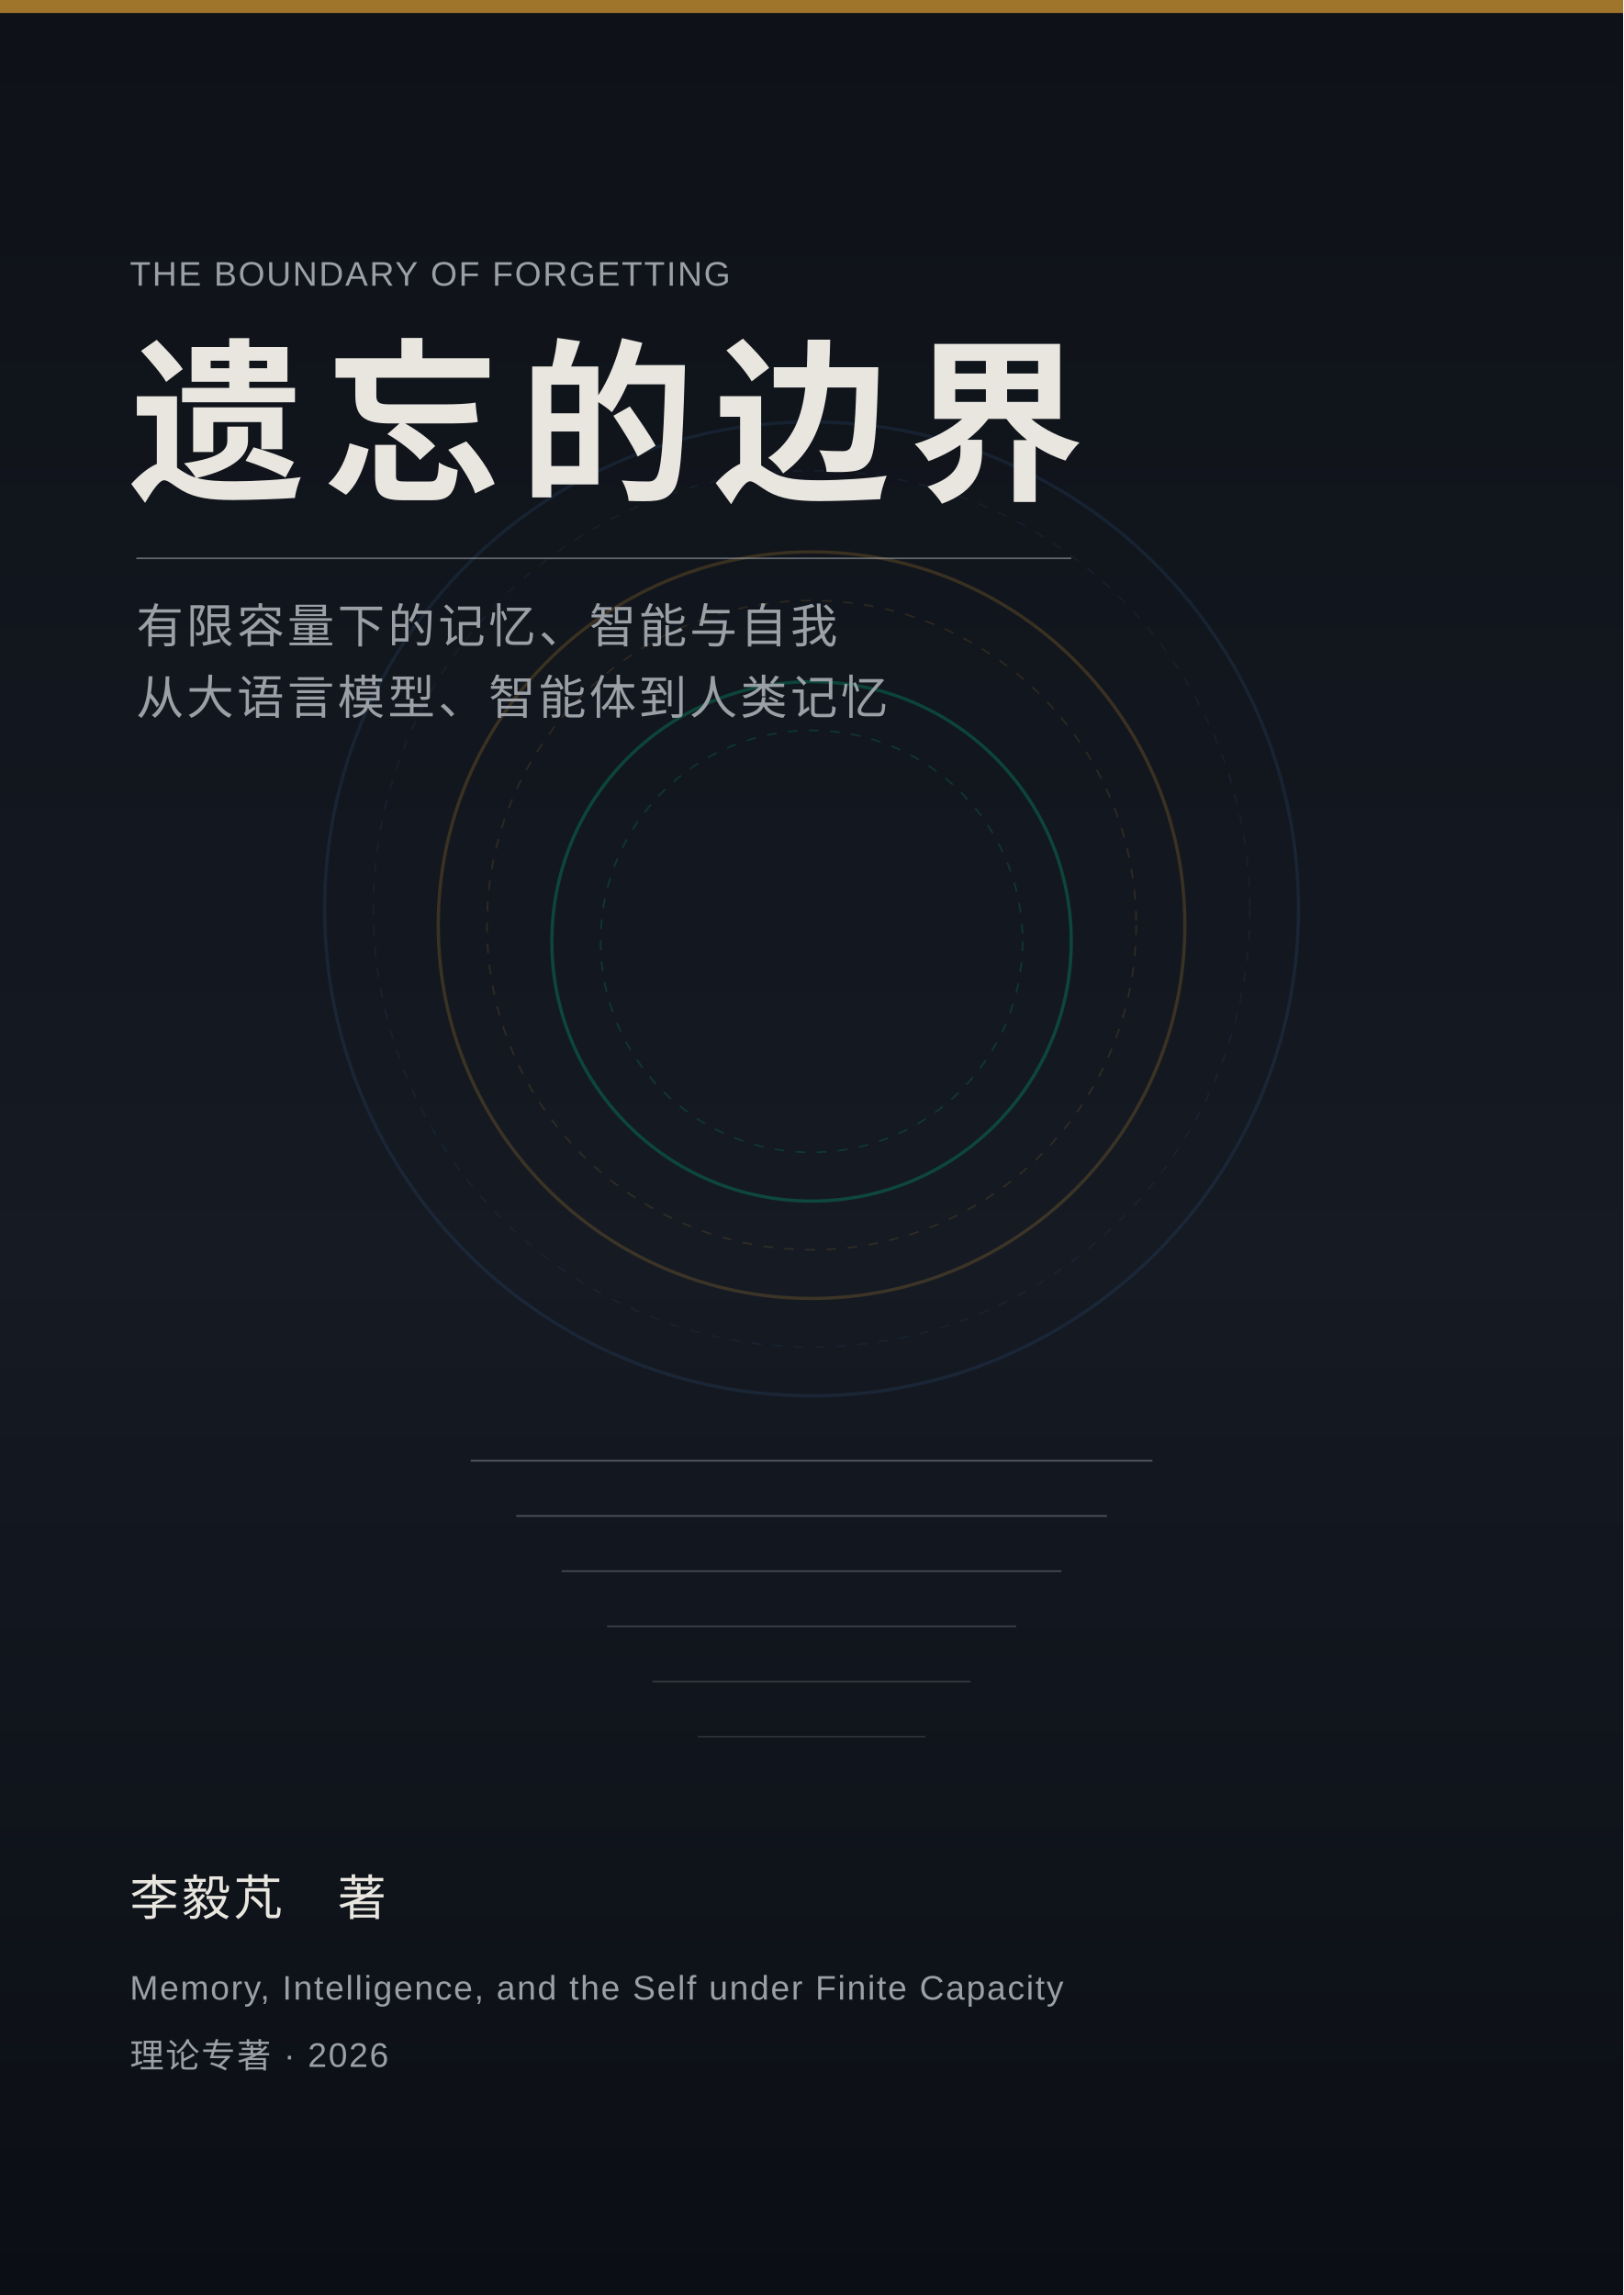
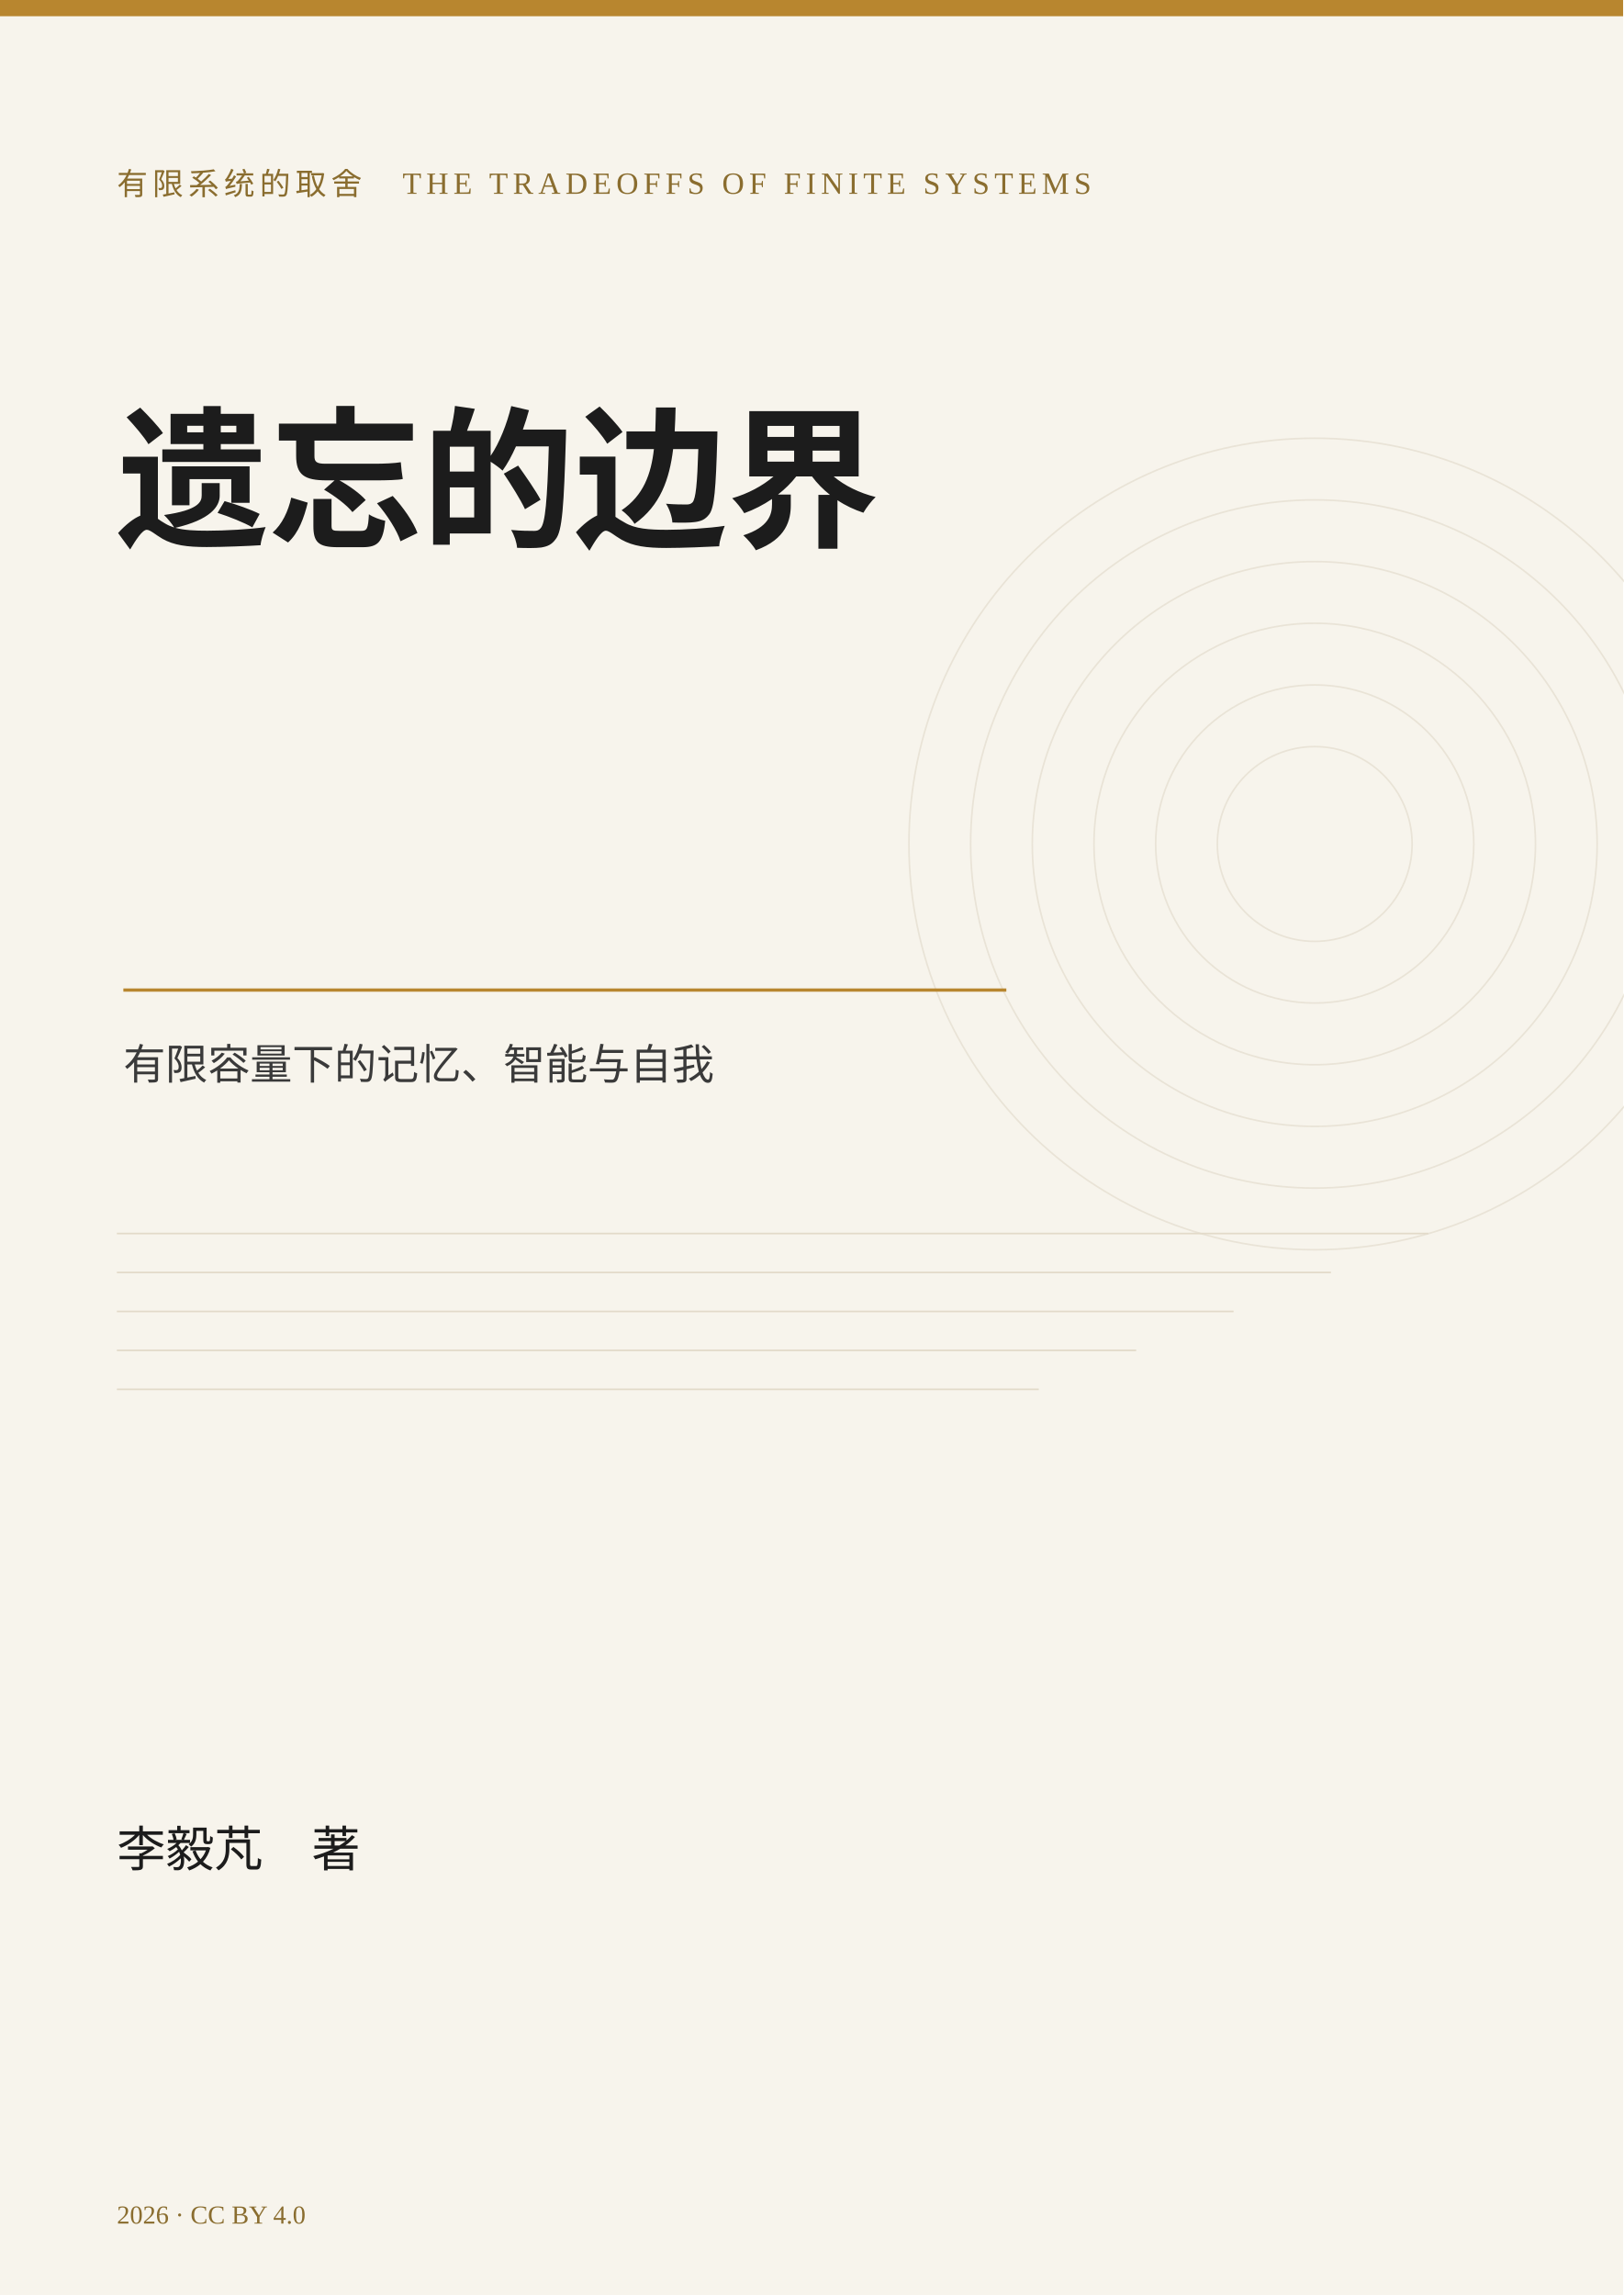
<svg xmlns="http://www.w3.org/2000/svg" viewBox="0 0 1000 1414" width="1000" height="1414">
-   <defs>
-     <linearGradient id="bg" x1="0" y1="0" x2="0" y2="1">
-       <stop offset="0" stop-color="#0e1117" />
-       <stop offset="0.55" stop-color="#151a23" />
-       <stop offset="1" stop-color="#0b0e14" />
-     </linearGradient>
-   </defs>
-   <rect x="0" y="0" width="1000" height="1414" fill="url(#bg)" />
-   <rect x="0" y="0" width="1000" height="8" fill="#b8862f" opacity="0.85" />
-   <circle cx="500" cy="560" r="300" fill="none" stroke="#3a6ea5" stroke-width="2" opacity="0.16" />
-   <circle cx="500" cy="560" r="270" fill="none" stroke="#3a6ea5" stroke-width="1" opacity="0.112" stroke-dasharray="6,7" />
-   <circle cx="500" cy="570" r="230" fill="none" stroke="#b8862f" stroke-width="2" opacity="0.24" />
-   <circle cx="500" cy="570" r="200" fill="none" stroke="#b8862f" stroke-width="1" opacity="0.168" stroke-dasharray="6,7" />
-   <circle cx="500" cy="580" r="160" fill="none" stroke="#009E73" stroke-width="2" opacity="0.34" />
-   <circle cx="500" cy="580" r="130" fill="none" stroke="#009E73" stroke-width="1" opacity="0.238" stroke-dasharray="6,7" />
-   <line x1="290" y1="900" x2="710" y2="900" stroke="#9aa0a6" stroke-width="1" opacity="0.50" />
-   <line x1="318" y1="934" x2="682" y2="934" stroke="#9aa0a6" stroke-width="1" opacity="0.44" />
-   <line x1="346" y1="968" x2="654" y2="968" stroke="#9aa0a6" stroke-width="1" opacity="0.38" />
-   <line x1="374" y1="1002" x2="626" y2="1002" stroke="#9aa0a6" stroke-width="1" opacity="0.32" />
-   <line x1="402" y1="1036" x2="598" y2="1036" stroke="#9aa0a6" stroke-width="1" opacity="0.26" />
-   <line x1="430" y1="1070" x2="570" y2="1070" stroke="#9aa0a6" stroke-width="1" opacity="0.20" />
-   <style>
- text{font-family:'Microsoft YaHei','SimHei',Arial,sans-serif;}
- .ttl{font-size:108px;font-weight:700;letter-spacing:12px;fill:#e8e6df;}
- .sub{font-size:29px;fill:#9aa0a6;letter-spacing:2px;}
- .eng{font-size:21px;fill:#9aa0a6;letter-spacing:1px;}
- .au{font-size:30px;fill:#e8e6df;letter-spacing:2px;}
- .rule{stroke:#9aa0a6;stroke-width:1;opacity:0.6;}
- </style>
-   <text x="80" y="176" class="eng">THE BOUNDARY OF FORGETTING</text>
-   <text x="80" y="300" class="ttl">遗忘的边界</text>
-   <line x1="84" y1="344" x2="660" y2="344" class="rule" />
-   <text x="84" y="396" class="sub">有限容量下的记忆、智能与自我</text>
-   <text x="84" y="440" class="sub">从大语言模型、智能体到人类记忆</text>
-   <text x="80" y="1180" class="au">李毅芃　著</text>
-   <text x="80" y="1232" class="eng">Memory, Intelligence, and the Self under Finite Capacity</text>
-   <text x="80" y="1274" class="eng">理论专著 · 2026</text>
+   <rect width="1000" height="1414" fill="#f7f4ec" />
+   <rect x="0" y="0" width="1000" height="10" fill="#b8862f" />
+   <circle cx="810" cy="520" r="60" fill="none" stroke="#d8cfbc" stroke-width="1" opacity="0.45" />
+   <circle cx="810" cy="520" r="98" fill="none" stroke="#d8cfbc" stroke-width="1" opacity="0.45" />
+   <circle cx="810" cy="520" r="136" fill="none" stroke="#d8cfbc" stroke-width="1" opacity="0.45" />
+   <circle cx="810" cy="520" r="174" fill="none" stroke="#d8cfbc" stroke-width="1" opacity="0.45" />
+   <circle cx="810" cy="520" r="212" fill="none" stroke="#d8cfbc" stroke-width="1" opacity="0.45" />
+   <circle cx="810" cy="520" r="250" fill="none" stroke="#d8cfbc" stroke-width="1" opacity="0.45" />
+   <line x1="72" y1="760" x2="880" y2="760" stroke="#e2dac9" stroke-width="1" />
+   <line x1="72" y1="784" x2="820" y2="784" stroke="#e2dac9" stroke-width="1" />
+   <line x1="72" y1="808" x2="760" y2="808" stroke="#e2dac9" stroke-width="1" />
+   <line x1="72" y1="832" x2="700" y2="832" stroke="#e2dac9" stroke-width="1" />
+   <line x1="72" y1="856" x2="640" y2="856" stroke="#e2dac9" stroke-width="1" />
+   <style>text{font-family:"Times New Roman","SimSun",serif}</style>
+   <text x="72" y="120" font-size="19" fill="#8a6d2f" letter-spacing="3">有限系统的取舍　THE TRADEOFFS OF FINITE SYSTEMS</text>
+   <text x="72" y="330" font-size="94" font-weight="700" fill="#1c1c1c">遗忘的边界</text>
+   <line x1="76" y1="610" x2="620" y2="610" stroke="#b8862f" stroke-width="2" />
+   <text x="76" y="665" font-size="26" fill="#3a3a3a">有限容量下的记忆、智能与自我</text>
+   <text x="72" y="1150" font-size="30" fill="#1c1c1c">李毅芃　著</text>
+   <text x="72" y="1370" font-size="16" fill="#8a6d2f">2026 · CC BY 4.0</text>
</svg>
